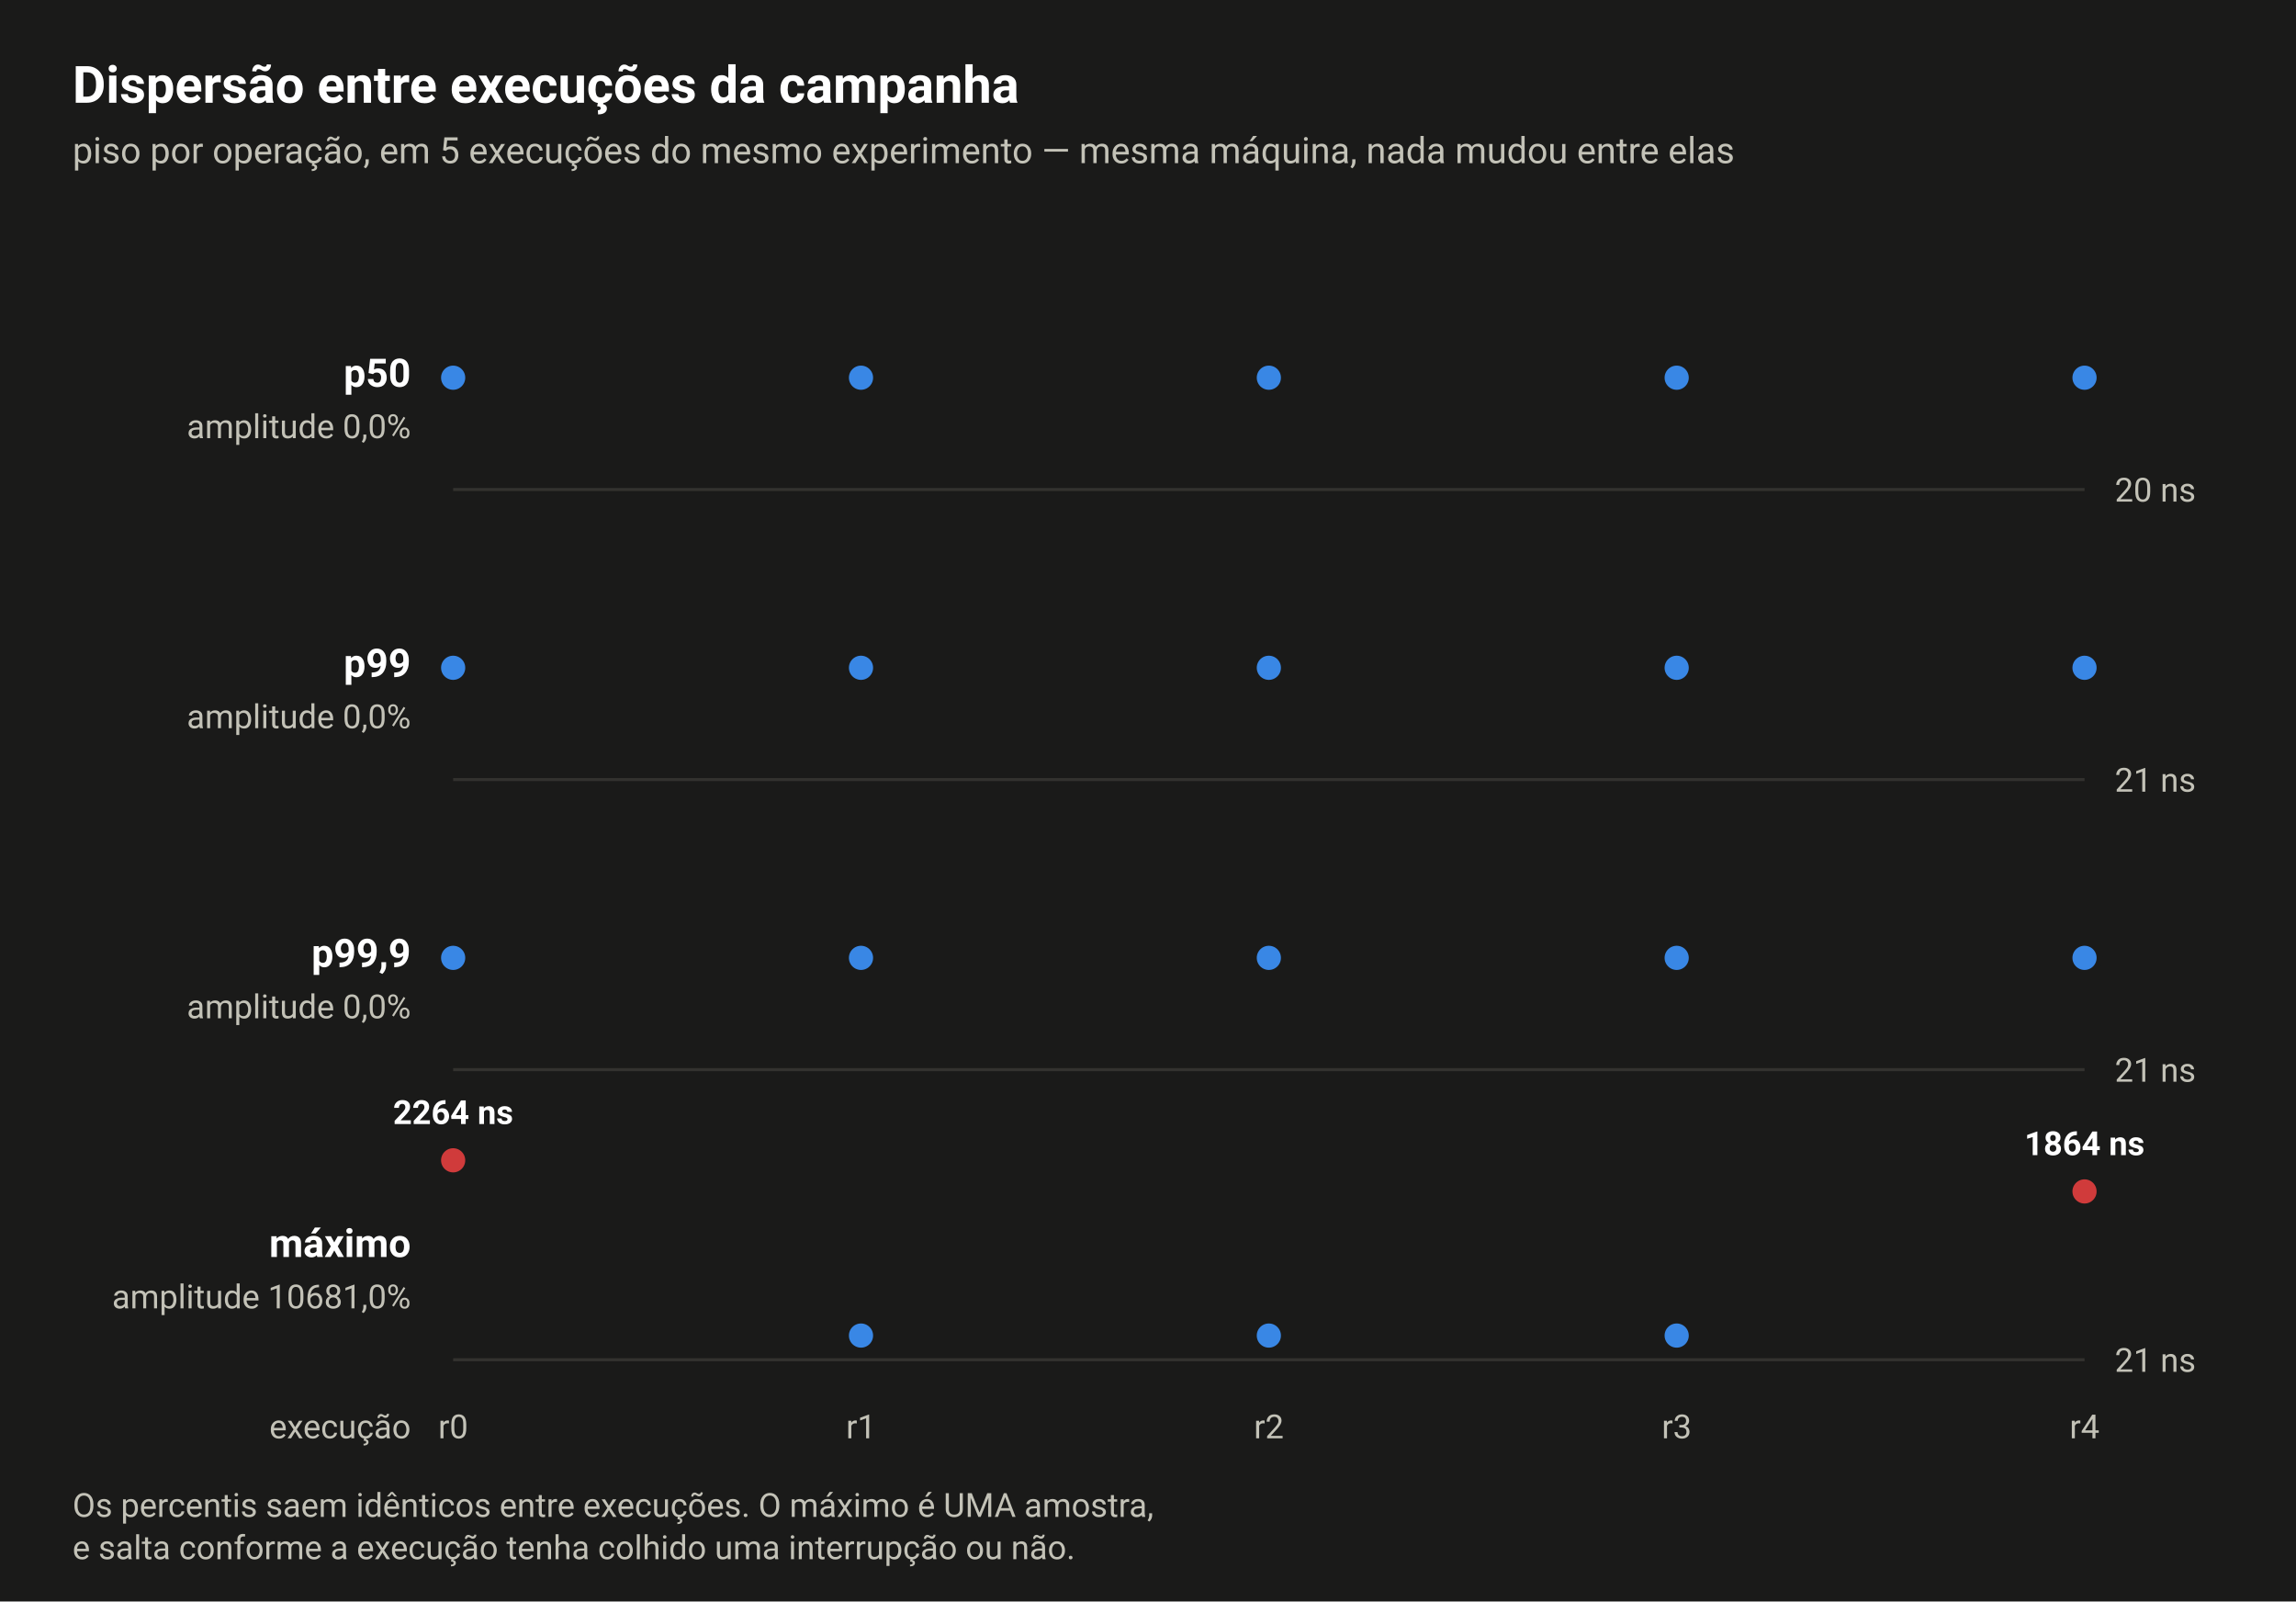
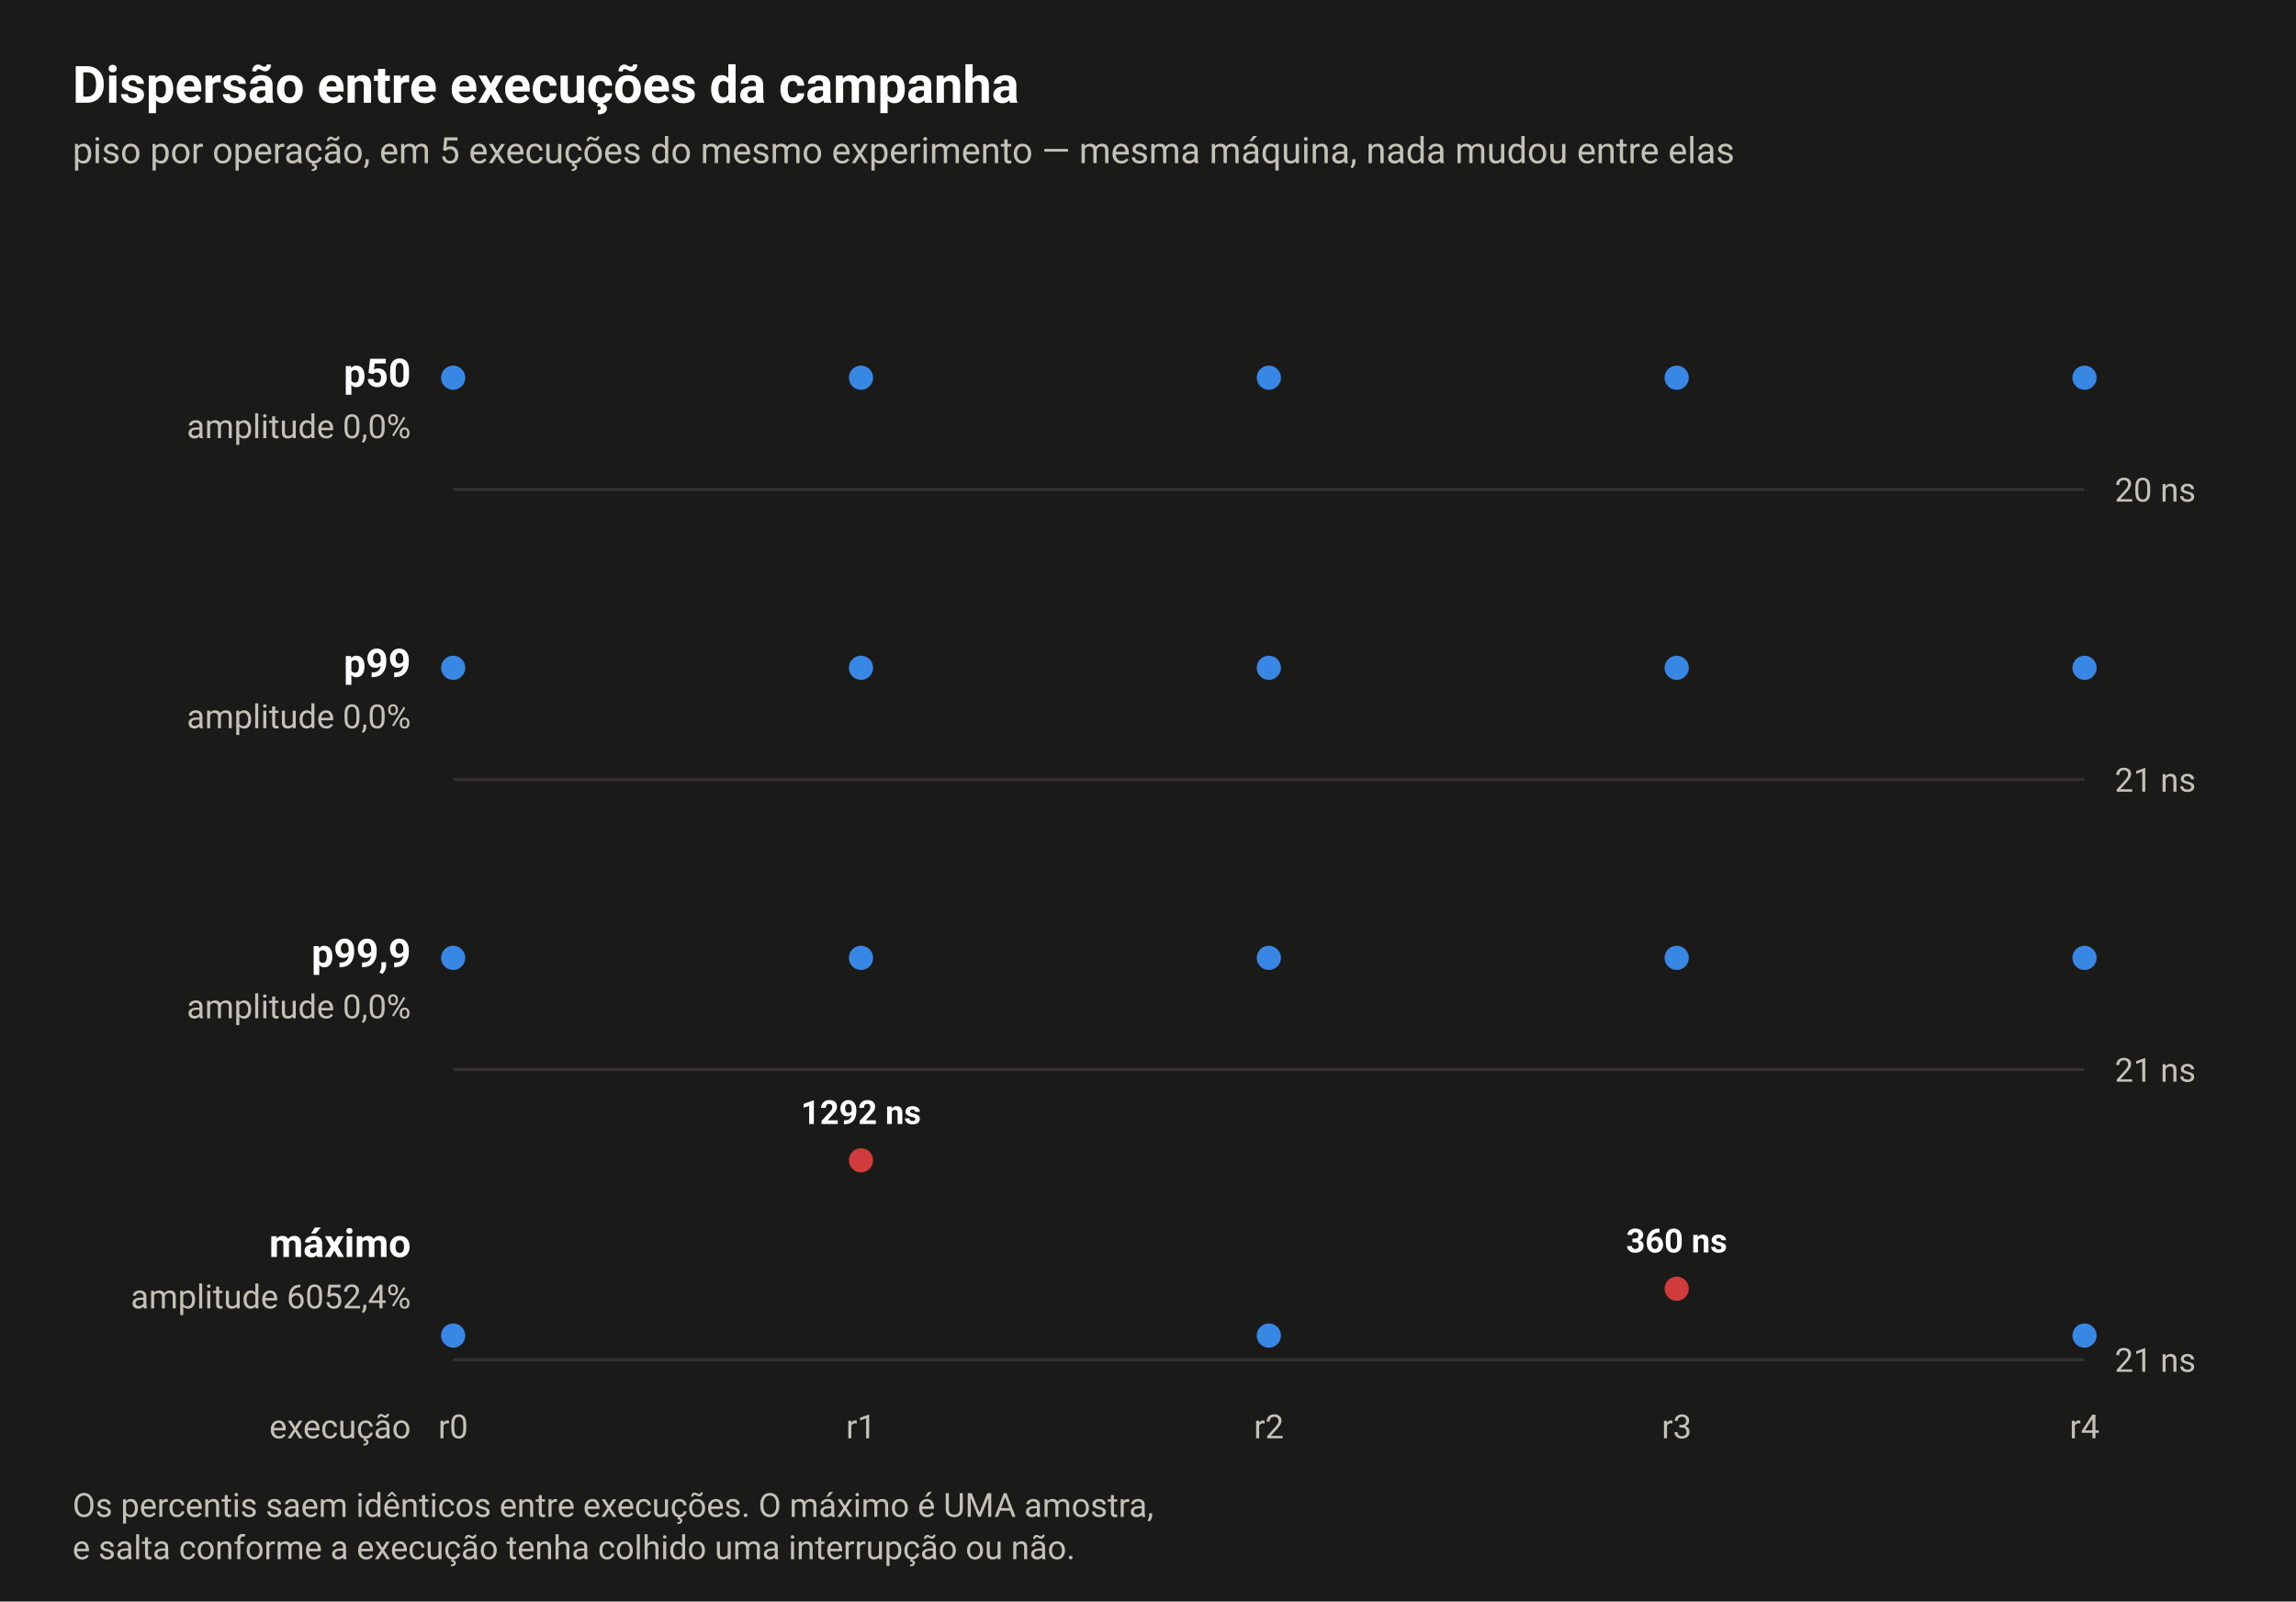
<svg xmlns="http://www.w3.org/2000/svg" width="760" height="530" viewBox="0 0 760 530" role="img" aria-labelledby="titulo descricao">
  <rect width="760" height="530" fill="#1a1a19" />
  <text x="24.0" y="34.0" fill="#ffffff" font-size="17" font-weight="600" text-anchor="start" font-family="system-ui, -apple-system, 'Segoe UI', Roboto, sans-serif">Dispersão entre execuções da campanha</text>
  <text x="24.0" y="54.0" fill="#c3c2b7" font-size="12" font-weight="400" text-anchor="start" font-family="system-ui, -apple-system, 'Segoe UI', Roboto, sans-serif">piso por operação, em 5 execuções do mesmo experimento — mesma máquina, nada mudou entre elas</text>
  <text x="136.0" y="128.0" fill="#ffffff" font-size="13" font-weight="600" text-anchor="end" font-family="system-ui, -apple-system, 'Segoe UI', Roboto, sans-serif">p50</text>
  <text x="136.0" y="145.0" fill="#c3c2b7" font-size="11" font-weight="400" text-anchor="end" font-family="system-ui, -apple-system, 'Segoe UI', Roboto, sans-serif" font-variant-numeric="tabular-nums">amplitude 0,0%</text>
  <line x1="150.0" y1="162.0" x2="690.0" y2="162.0" stroke="#33322f" stroke-width="1" />
  <circle cx="150.0" cy="125.0" r="5" fill="#3987e5" stroke="#1a1a19" stroke-width="2" />
  <circle cx="285.0" cy="125.0" r="5" fill="#3987e5" stroke="#1a1a19" stroke-width="2" />
  <circle cx="420.0" cy="125.0" r="5" fill="#3987e5" stroke="#1a1a19" stroke-width="2" />
  <circle cx="555.0" cy="125.0" r="5" fill="#3987e5" stroke="#1a1a19" stroke-width="2" />
  <circle cx="690.0" cy="125.0" r="5" fill="#3987e5" stroke="#1a1a19" stroke-width="2" />
  <text x="700.0" y="166.0" fill="#c3c2b7" font-size="11" font-weight="400" text-anchor="start" font-family="system-ui, -apple-system, 'Segoe UI', Roboto, sans-serif" font-variant-numeric="tabular-nums">20 ns</text>
  <text x="136.0" y="224.0" fill="#ffffff" font-size="13" font-weight="600" text-anchor="end" font-family="system-ui, -apple-system, 'Segoe UI', Roboto, sans-serif">p99</text>
  <text x="136.0" y="241.0" fill="#c3c2b7" font-size="11" font-weight="400" text-anchor="end" font-family="system-ui, -apple-system, 'Segoe UI', Roboto, sans-serif" font-variant-numeric="tabular-nums">amplitude 0,0%</text>
  <line x1="150.0" y1="258.0" x2="690.0" y2="258.0" stroke="#33322f" stroke-width="1" />
  <circle cx="150.0" cy="221.0" r="5" fill="#3987e5" stroke="#1a1a19" stroke-width="2" />
  <circle cx="285.0" cy="221.0" r="5" fill="#3987e5" stroke="#1a1a19" stroke-width="2" />
  <circle cx="420.0" cy="221.0" r="5" fill="#3987e5" stroke="#1a1a19" stroke-width="2" />
  <circle cx="555.0" cy="221.0" r="5" fill="#3987e5" stroke="#1a1a19" stroke-width="2" />
  <circle cx="690.0" cy="221.0" r="5" fill="#3987e5" stroke="#1a1a19" stroke-width="2" />
  <text x="700.0" y="262.0" fill="#c3c2b7" font-size="11" font-weight="400" text-anchor="start" font-family="system-ui, -apple-system, 'Segoe UI', Roboto, sans-serif" font-variant-numeric="tabular-nums">21 ns</text>
  <text x="136.0" y="320.0" fill="#ffffff" font-size="13" font-weight="600" text-anchor="end" font-family="system-ui, -apple-system, 'Segoe UI', Roboto, sans-serif">p99,9</text>
  <text x="136.0" y="337.0" fill="#c3c2b7" font-size="11" font-weight="400" text-anchor="end" font-family="system-ui, -apple-system, 'Segoe UI', Roboto, sans-serif" font-variant-numeric="tabular-nums">amplitude 0,0%</text>
  <line x1="150.0" y1="354.0" x2="690.0" y2="354.0" stroke="#33322f" stroke-width="1" />
  <circle cx="150.0" cy="317.0" r="5" fill="#3987e5" stroke="#1a1a19" stroke-width="2" />
  <circle cx="285.0" cy="317.0" r="5" fill="#3987e5" stroke="#1a1a19" stroke-width="2" />
  <circle cx="420.0" cy="317.0" r="5" fill="#3987e5" stroke="#1a1a19" stroke-width="2" />
  <circle cx="555.0" cy="317.0" r="5" fill="#3987e5" stroke="#1a1a19" stroke-width="2" />
  <circle cx="690.0" cy="317.0" r="5" fill="#3987e5" stroke="#1a1a19" stroke-width="2" />
  <text x="700.0" y="358.0" fill="#c3c2b7" font-size="11" font-weight="400" text-anchor="start" font-family="system-ui, -apple-system, 'Segoe UI', Roboto, sans-serif" font-variant-numeric="tabular-nums">21 ns</text>
  <text x="136.0" y="416.0" fill="#ffffff" font-size="13" font-weight="600" text-anchor="end" font-family="system-ui, -apple-system, 'Segoe UI', Roboto, sans-serif">máximo</text>
-   <text x="136.0" y="433.0" fill="#c3c2b7" font-size="11" font-weight="400" text-anchor="end" font-family="system-ui, -apple-system, 'Segoe UI', Roboto, sans-serif" font-variant-numeric="tabular-nums">amplitude 10681,0%</text>
+   <text x="136.0" y="433.0" fill="#c3c2b7" font-size="11" font-weight="400" text-anchor="end" font-family="system-ui, -apple-system, 'Segoe UI', Roboto, sans-serif" font-variant-numeric="tabular-nums">amplitude 6052,4%</text>
  <line x1="150.0" y1="450.0" x2="690.0" y2="450.0" stroke="#33322f" stroke-width="1" />
-   <circle cx="150.0" cy="384.0" r="5" fill="#d03b3b" stroke="#1a1a19" stroke-width="2" />
-   <text x="150.0" y="372.0" fill="#ffffff" font-size="11" font-weight="600" text-anchor="middle" font-family="system-ui, -apple-system, 'Segoe UI', Roboto, sans-serif" font-variant-numeric="tabular-nums">2264 ns</text>
-   <circle cx="285.0" cy="442.0" r="5" fill="#3987e5" stroke="#1a1a19" stroke-width="2" />
+   <circle cx="150.0" cy="442.0" r="5" fill="#3987e5" stroke="#1a1a19" stroke-width="2" />
+   <circle cx="285.0" cy="384.0" r="5" fill="#d03b3b" stroke="#1a1a19" stroke-width="2" />
+   <text x="285.0" y="372.0" fill="#ffffff" font-size="11" font-weight="600" text-anchor="middle" font-family="system-ui, -apple-system, 'Segoe UI', Roboto, sans-serif" font-variant-numeric="tabular-nums">1292 ns</text>
  <circle cx="420.0" cy="442.0" r="5" fill="#3987e5" stroke="#1a1a19" stroke-width="2" />
-   <circle cx="555.0" cy="442.0" r="5" fill="#3987e5" stroke="#1a1a19" stroke-width="2" />
-   <circle cx="690.0" cy="394.3" r="5" fill="#d03b3b" stroke="#1a1a19" stroke-width="2" />
-   <text x="690.0" y="382.3" fill="#ffffff" font-size="11" font-weight="600" text-anchor="middle" font-family="system-ui, -apple-system, 'Segoe UI', Roboto, sans-serif" font-variant-numeric="tabular-nums">1864 ns</text>
+   <circle cx="555.0" cy="426.5" r="5" fill="#d03b3b" stroke="#1a1a19" stroke-width="2" />
+   <text x="555.0" y="414.5" fill="#ffffff" font-size="11" font-weight="600" text-anchor="middle" font-family="system-ui, -apple-system, 'Segoe UI', Roboto, sans-serif" font-variant-numeric="tabular-nums">360 ns</text>
+   <circle cx="690.0" cy="442.0" r="5" fill="#3987e5" stroke="#1a1a19" stroke-width="2" />
  <text x="700.0" y="454.0" fill="#c3c2b7" font-size="11" font-weight="400" text-anchor="start" font-family="system-ui, -apple-system, 'Segoe UI', Roboto, sans-serif" font-variant-numeric="tabular-nums">21 ns</text>
  <text x="150.0" y="476.0" fill="#c3c2b7" font-size="11" font-weight="400" text-anchor="middle" font-family="system-ui, -apple-system, 'Segoe UI', Roboto, sans-serif">r0</text>
  <text x="285.0" y="476.0" fill="#c3c2b7" font-size="11" font-weight="400" text-anchor="middle" font-family="system-ui, -apple-system, 'Segoe UI', Roboto, sans-serif">r1</text>
  <text x="420.0" y="476.0" fill="#c3c2b7" font-size="11" font-weight="400" text-anchor="middle" font-family="system-ui, -apple-system, 'Segoe UI', Roboto, sans-serif">r2</text>
  <text x="555.0" y="476.0" fill="#c3c2b7" font-size="11" font-weight="400" text-anchor="middle" font-family="system-ui, -apple-system, 'Segoe UI', Roboto, sans-serif">r3</text>
  <text x="690.0" y="476.0" fill="#c3c2b7" font-size="11" font-weight="400" text-anchor="middle" font-family="system-ui, -apple-system, 'Segoe UI', Roboto, sans-serif">r4</text>
  <text x="136.0" y="476.0" fill="#c3c2b7" font-size="11" font-weight="400" text-anchor="end" font-family="system-ui, -apple-system, 'Segoe UI', Roboto, sans-serif">execução</text>
  <text x="24.0" y="502.0" fill="#c3c2b7" font-size="11" font-weight="400" text-anchor="start" font-family="system-ui, -apple-system, 'Segoe UI', Roboto, sans-serif">Os percentis saem idênticos entre execuções. O máximo é UMA amostra,</text>
  <text x="24.0" y="516.0" fill="#c3c2b7" font-size="11" font-weight="400" text-anchor="start" font-family="system-ui, -apple-system, 'Segoe UI', Roboto, sans-serif">e salta conforme a execução tenha colhido uma interrupção ou não.</text>
</svg>
